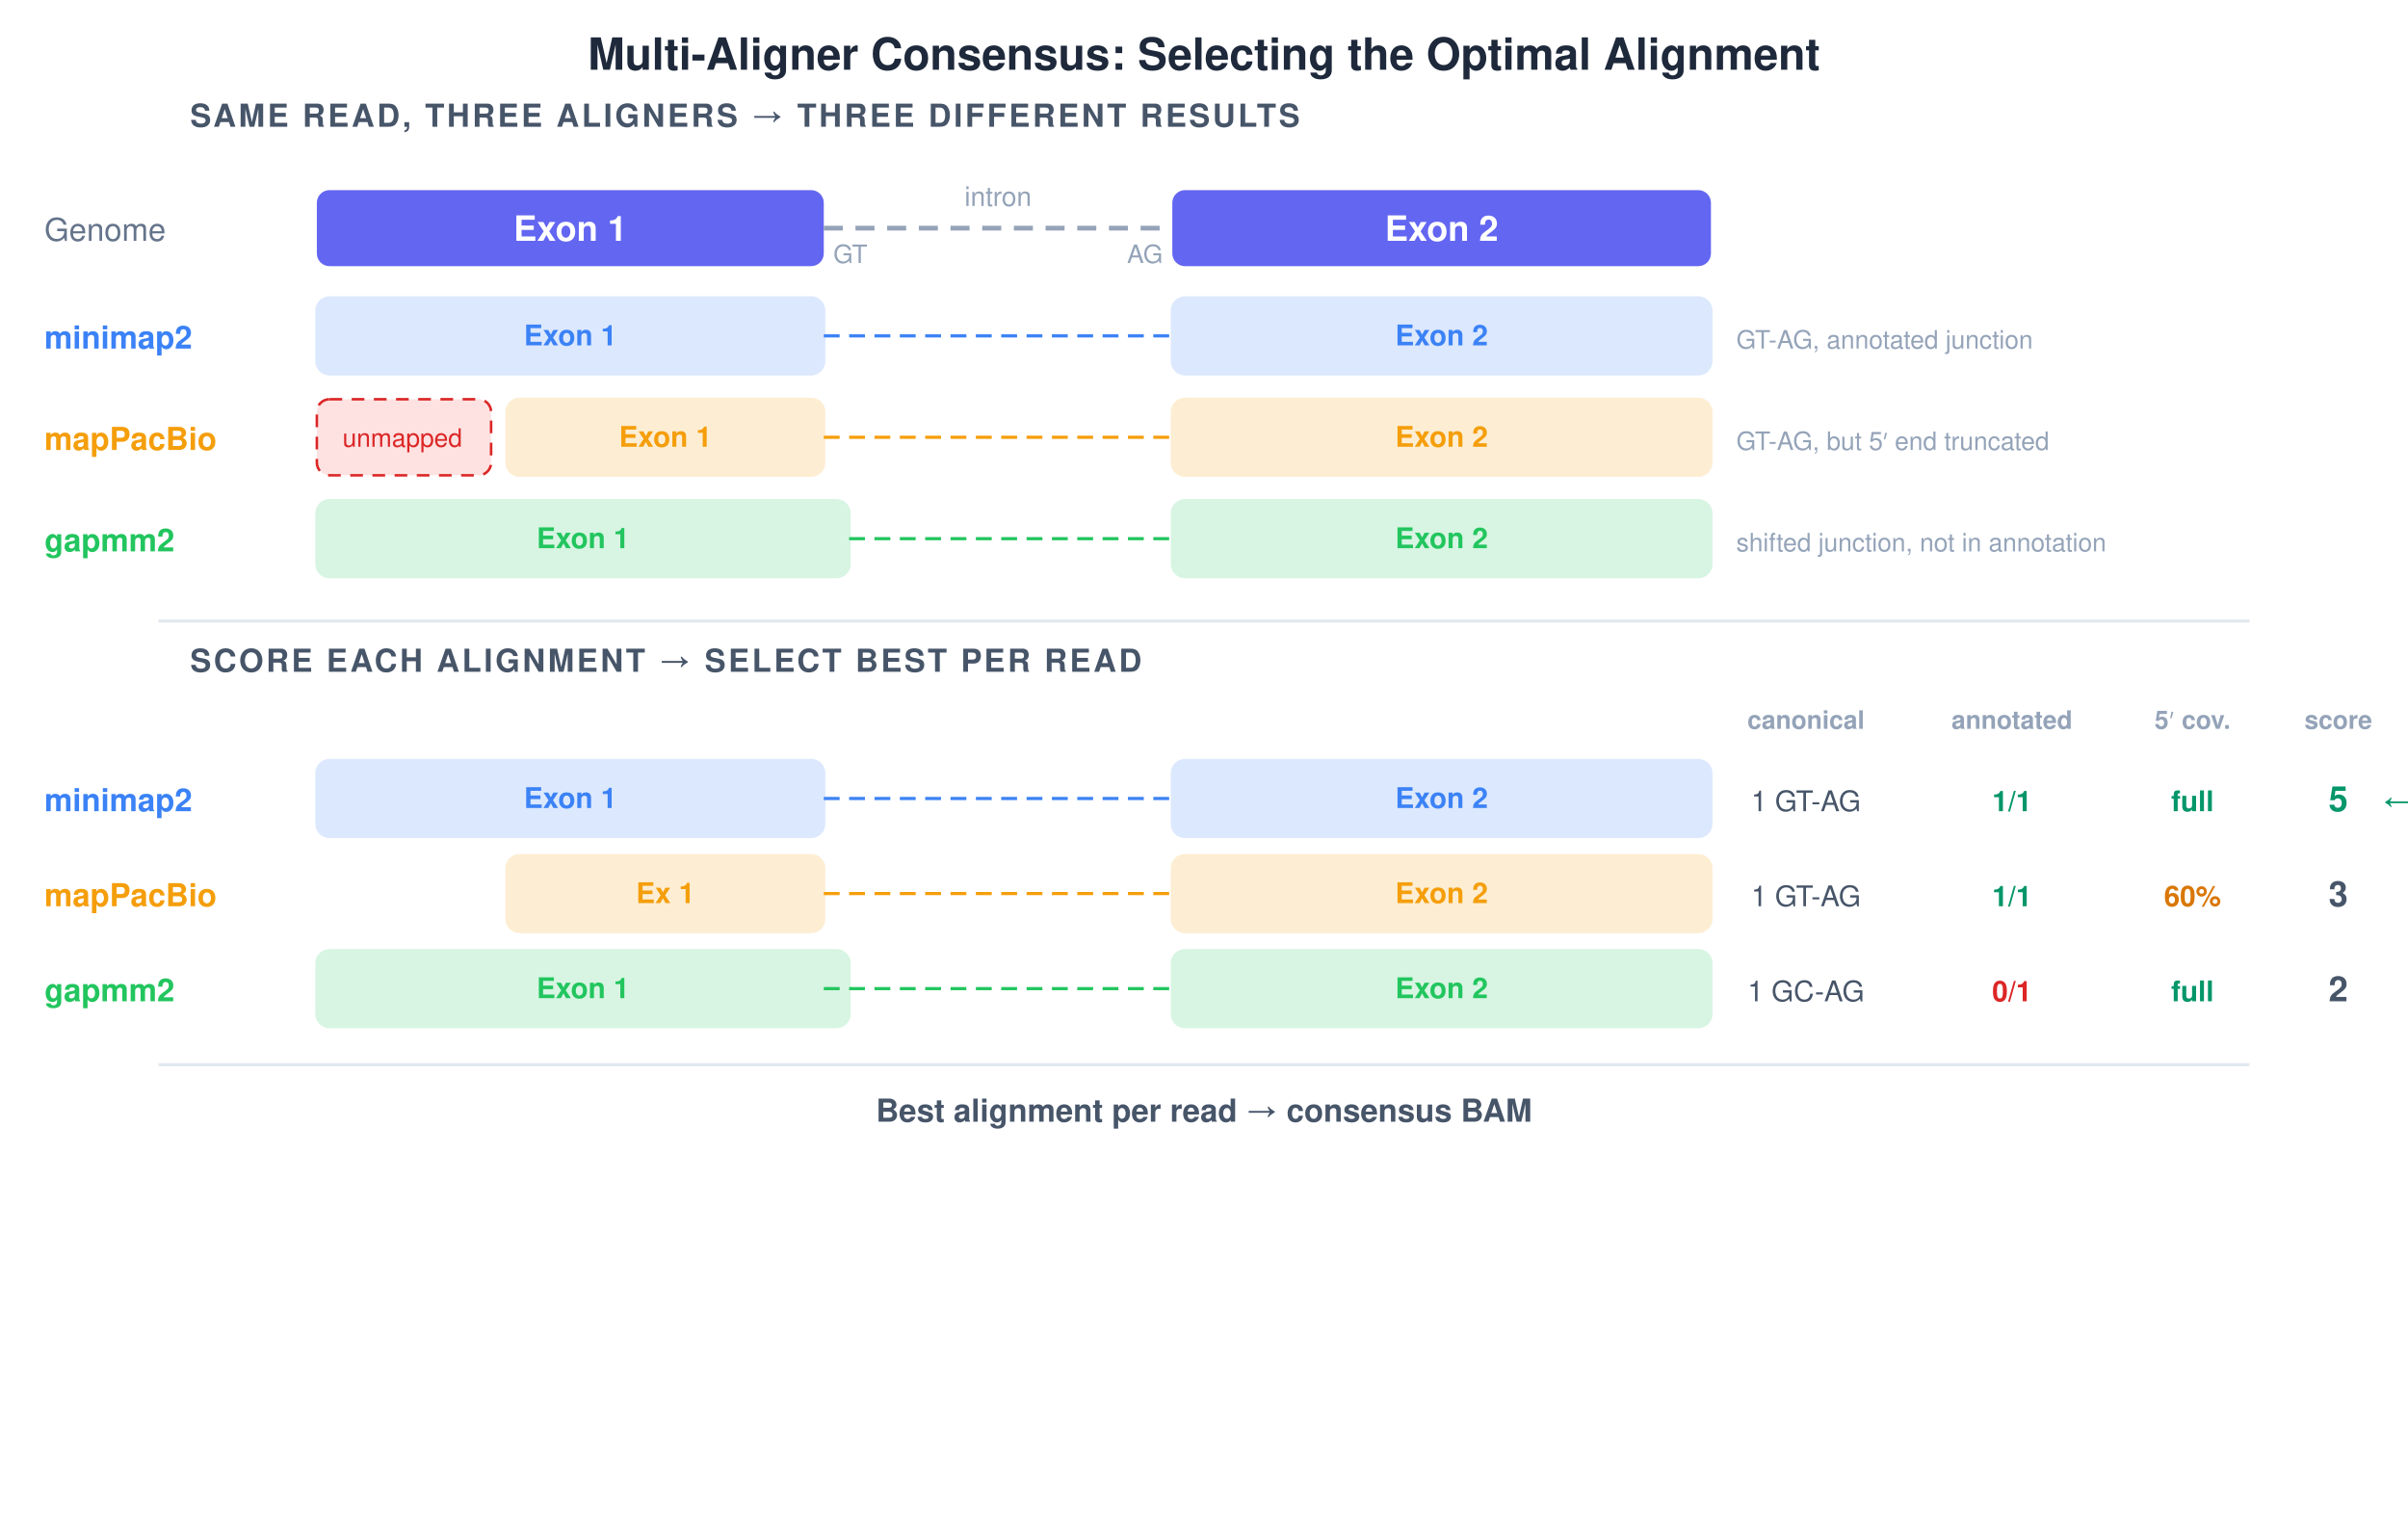
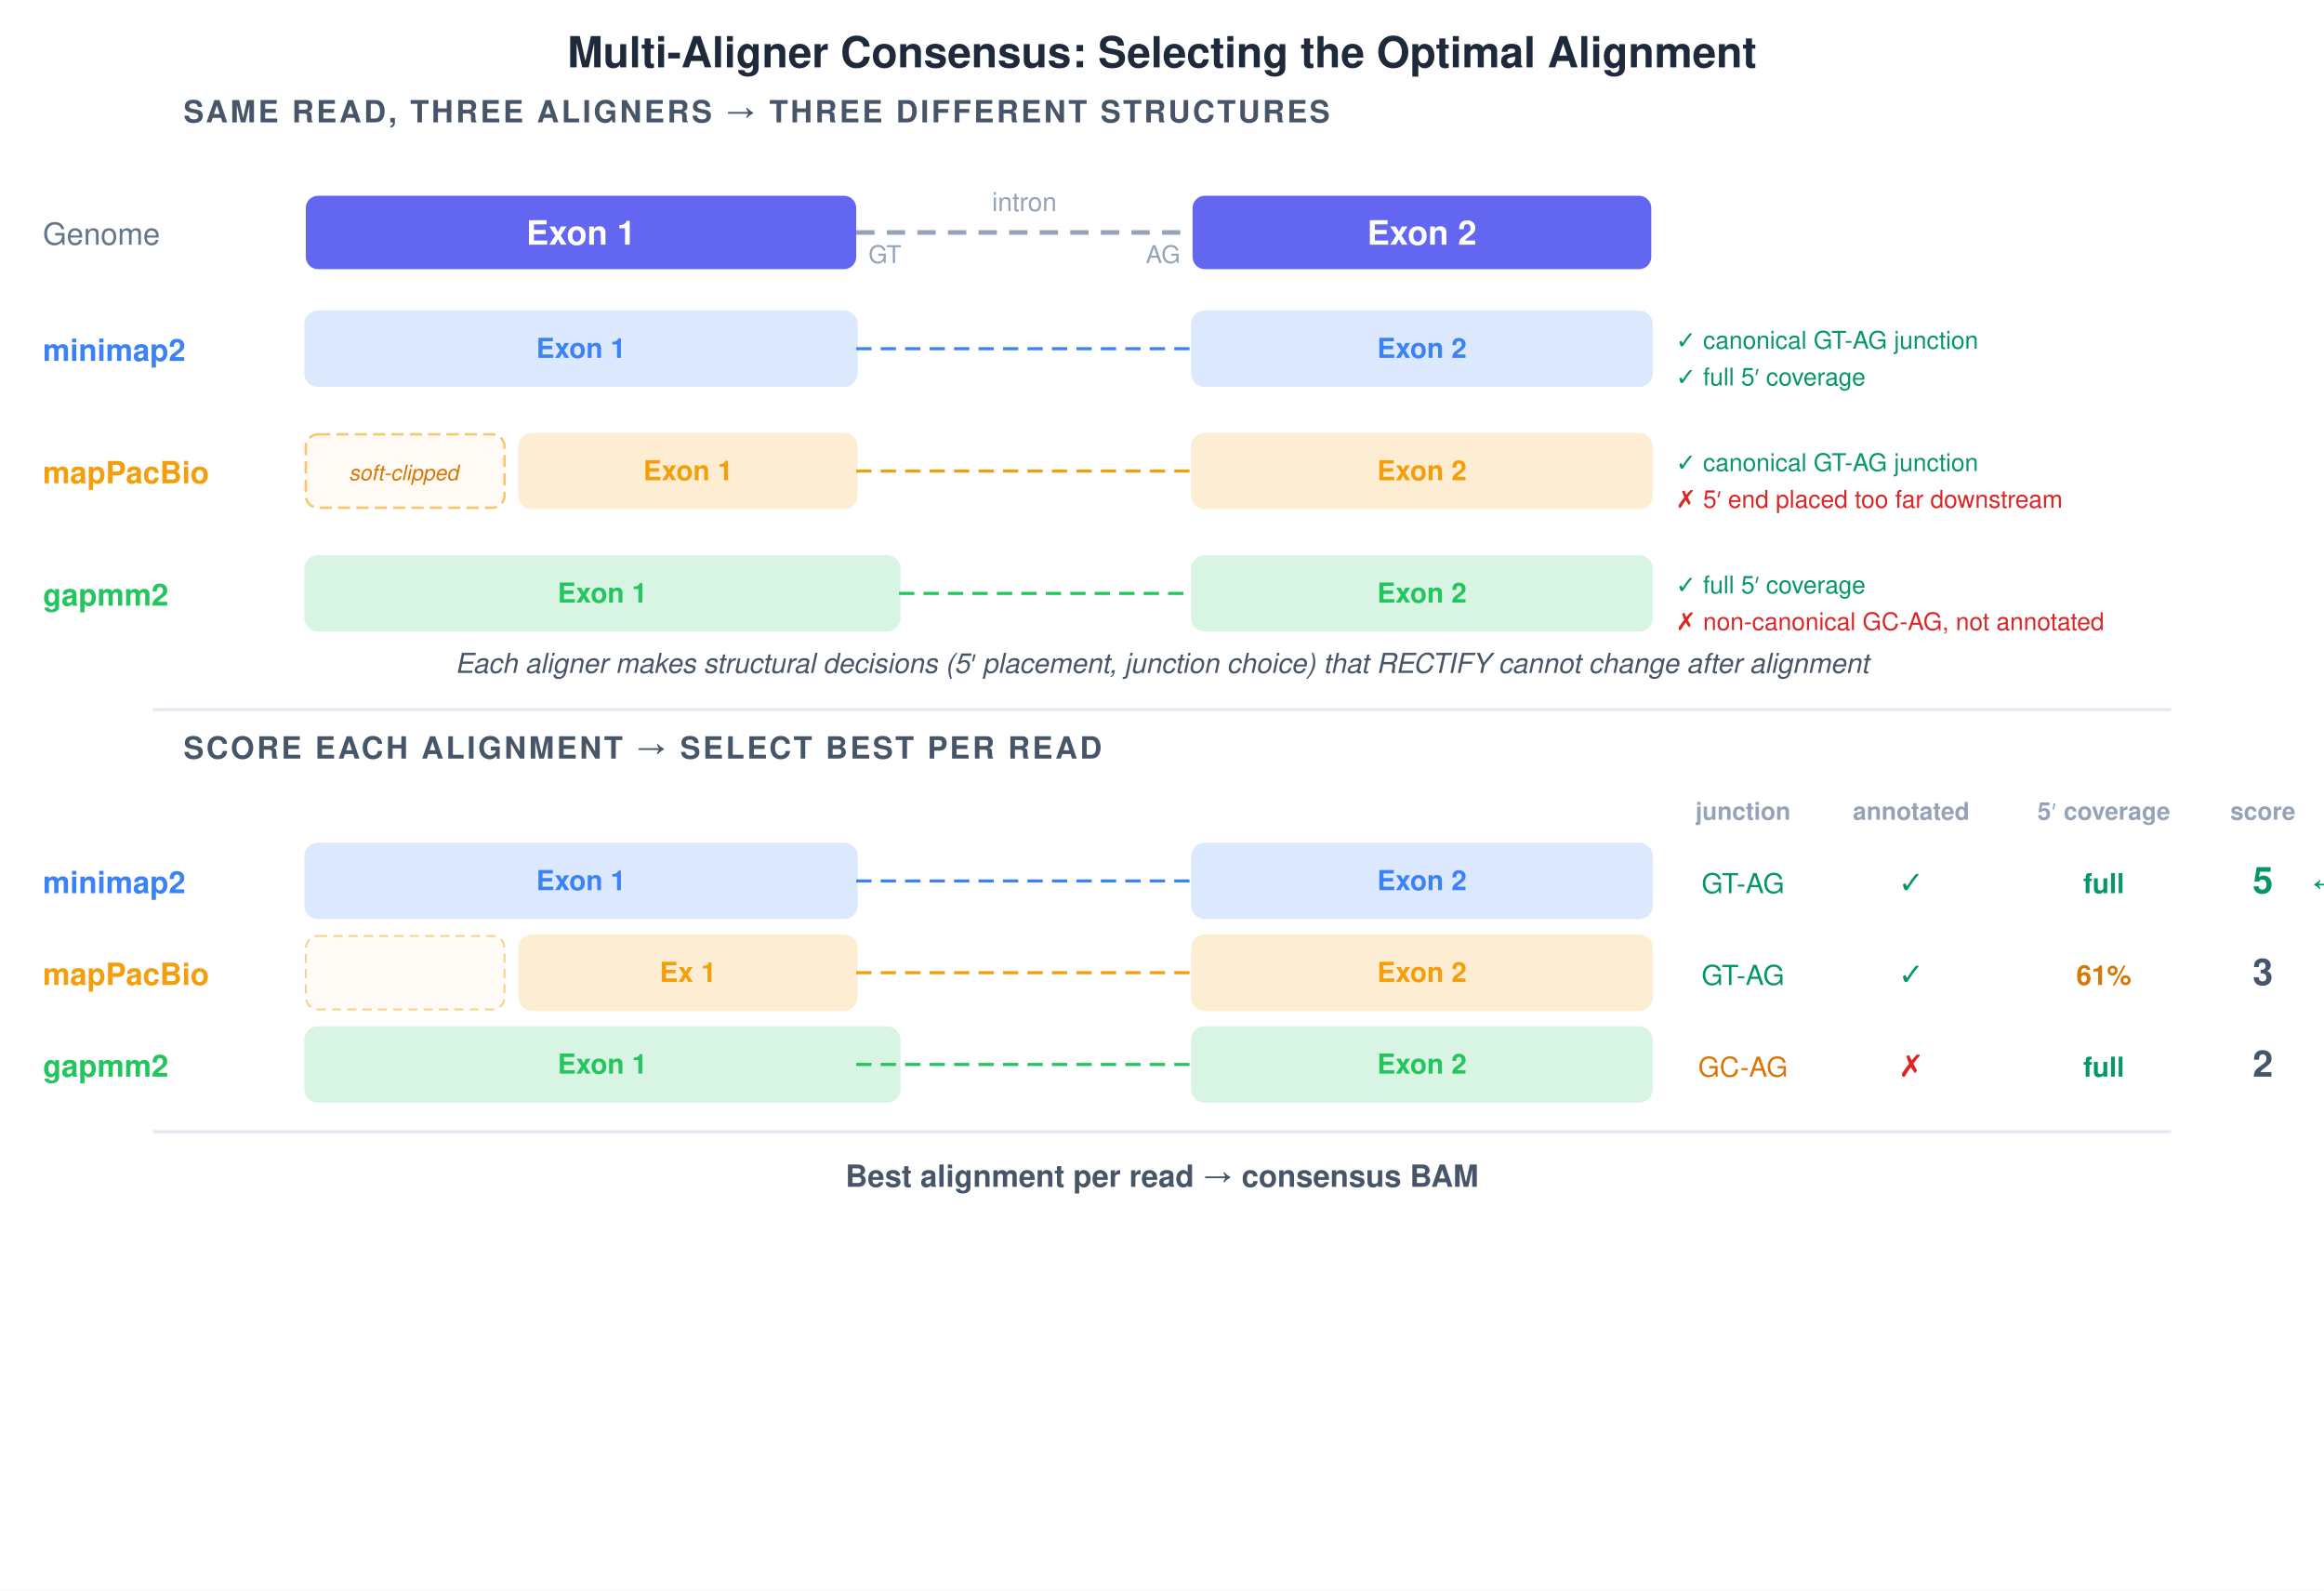
- <svg xmlns="http://www.w3.org/2000/svg" width="760" height="480" viewBox="0 0 760 480">
-   <rect fill="#ffffff" width="760" height="480" />
+ <svg xmlns="http://www.w3.org/2000/svg" width="760" height="520" viewBox="0 0 760 520">
+   <rect fill="#ffffff" width="760" height="520" />
  <g font-family="Helvetica Neue, Helvetica, Arial, sans-serif">
    <text fill="#1e293b" font-size="14" font-weight="bold" text-anchor="middle" x="380" y="22">Multi-Aligner Consensus: Selecting the Optimal Alignment</text>
-     <text fill="#475569" font-size="10" font-weight="bold" letter-spacing="0.8" x="60" y="40">SAME READ, THREE ALIGNERS → THREE DIFFERENT RESULTS</text>
-     <text fill="#64748b" font-size="10" x="14" y="76">Genome</text>
-     <rect fill="#6366f1" height="24" rx="4" width="160" x="100" y="60" />
-     <text fill="#ffffff" font-size="11" font-weight="600" text-anchor="middle" x="180.0" y="76.0">Exon 1</text>
-     <line stroke="#94a3b8" stroke-dasharray="6,4" stroke-width="1.5" x1="260" x2="370" y1="72" y2="72" />
-     <text fill="#94a3b8" font-size="8.5" text-anchor="middle" x="315.0" y="65">intron</text>
-     <text fill="#94a3b8" font-size="8" x="263" y="83">GT</text>
-     <text fill="#94a3b8" font-size="8" text-anchor="end" x="367" y="83">AG</text>
-     <rect fill="#6366f1" height="24" rx="4" width="170" x="370" y="60" />
-     <text fill="#ffffff" font-size="11" font-weight="600" text-anchor="middle" x="455.0" y="76.0">Exon 2</text>
-     <text fill="#3b82f6" font-size="10" font-weight="600" x="14" y="110">minimap2</text>
-     <rect fill="#3b82f6" height="24" opacity="0.18" rx="4" stroke="#3b82f6" stroke-width="1" width="160" x="100" y="94" />
-     <text fill="#3b82f6" font-size="9" font-weight="600" text-anchor="middle" x="180.0" y="109.0">Exon 1</text>
-     <line stroke="#3b82f6" stroke-dasharray="5,3" stroke-width="1" x1="260" x2="370" y1="106" y2="106" />
-     <rect fill="#3b82f6" height="24" opacity="0.18" rx="4" stroke="#3b82f6" stroke-width="1" width="170" x="370" y="94" />
-     <text fill="#3b82f6" font-size="9" font-weight="600" text-anchor="middle" x="455.0" y="109.0">Exon 2</text>
-     <text fill="#94a3b8" font-size="8" x="548" y="110">GT-AG, annotated junction</text>
-     <text fill="#f59e0b" font-size="10" font-weight="600" x="14" y="142">mapPacBio</text>
-     <rect fill="#f59e0b" height="24" opacity="0.18" rx="4" stroke="#f59e0b" stroke-width="1" width="100" x="160" y="126" />
-     <text fill="#f59e0b" font-size="9" font-weight="600" text-anchor="middle" x="210.0" y="141.0">Exon 1</text>
-     <line stroke="#f59e0b" stroke-dasharray="5,3" stroke-width="1" x1="260" x2="370" y1="138" y2="138" />
-     <rect fill="#f59e0b" height="24" opacity="0.18" rx="4" stroke="#f59e0b" stroke-width="1" width="170" x="370" y="126" />
-     <text fill="#f59e0b" font-size="9" font-weight="600" text-anchor="middle" x="455.0" y="141.0">Exon 2</text>
-     <rect fill="#fee2e2" height="24" rx="4" stroke="#dc2626" stroke-dasharray="4,3" stroke-width="0.8" width="55" x="100" y="126" />
-     <text fill="#dc2626" font-size="8" text-anchor="middle" x="127" y="141">unmapped</text>
-     <text fill="#94a3b8" font-size="8" x="548" y="142">GT-AG, but 5′ end truncated</text>
-     <text fill="#22c55e" font-size="10" font-weight="600" x="14" y="174">gapmm2</text>
-     <rect fill="#22c55e" height="24" opacity="0.18" rx="4" stroke="#22c55e" stroke-width="1" width="168" x="100" y="158" />
-     <text fill="#22c55e" font-size="9" font-weight="600" text-anchor="middle" x="184.0" y="173.0">Exon 1</text>
-     <line stroke="#22c55e" stroke-dasharray="5,3" stroke-width="1" x1="268" x2="370" y1="170" y2="170" />
-     <rect fill="#22c55e" height="24" opacity="0.18" rx="4" stroke="#22c55e" stroke-width="1" width="170" x="370" y="158" />
-     <text fill="#22c55e" font-size="9" font-weight="600" text-anchor="middle" x="455.0" y="173.0">Exon 2</text>
-     <text fill="#94a3b8" font-size="8" x="548" y="174">shifted junction, not in annotation</text>
-     <line stroke="#e2e8f0" stroke-width="1" x1="50" x2="710" y1="196" y2="196" />
-     <text fill="#475569" font-size="10" font-weight="bold" letter-spacing="0.8" x="60" y="212">SCORE EACH ALIGNMENT → SELECT BEST PER READ</text>
-     <text fill="#94a3b8" font-size="8" font-weight="600" text-anchor="middle" x="570" y="230">canonical</text>
-     <text fill="#94a3b8" font-size="8" font-weight="600" text-anchor="middle" x="635" y="230">annotated</text>
-     <text fill="#94a3b8" font-size="8" font-weight="600" text-anchor="middle" x="692" y="230">5′ cov.</text>
-     <text fill="#94a3b8" font-size="8" font-weight="600" text-anchor="middle" x="738" y="230">score</text>
-     <text fill="#3b82f6" font-size="10" font-weight="600" x="14" y="256">minimap2</text>
-     <rect fill="#3b82f6" height="24" opacity="0.18" rx="4" stroke="#3b82f6" stroke-width="1" width="160" x="100" y="240" />
-     <text fill="#3b82f6" font-size="9" font-weight="600" text-anchor="middle" x="180.0" y="255.0">Exon 1</text>
-     <line stroke="#3b82f6" stroke-dasharray="5,3" stroke-width="1" x1="260" x2="370" y1="252" y2="252" />
-     <rect fill="#3b82f6" height="24" opacity="0.18" rx="4" stroke="#3b82f6" stroke-width="1" width="170" x="370" y="240" />
-     <text fill="#3b82f6" font-size="9" font-weight="600" text-anchor="middle" x="455.0" y="255.0">Exon 2</text>
-     <text fill="#475569" font-size="9" text-anchor="middle" x="570" y="256">1 GT-AG</text>
-     <text fill="#059669" font-size="9" font-weight="600" text-anchor="middle" x="635" y="256">1/1</text>
-     <text fill="#059669" font-size="9" font-weight="600" text-anchor="middle" x="692" y="256">full</text>
-     <text fill="#059669" font-size="11" font-weight="700" text-anchor="middle" x="738" y="256">5</text>
-     <text fill="#059669" font-size="9" font-weight="700" x="752" y="256">← best</text>
-     <text fill="#f59e0b" font-size="10" font-weight="600" x="14" y="286">mapPacBio</text>
-     <rect fill="#f59e0b" height="24" opacity="0.18" rx="4" stroke="#f59e0b" stroke-width="1" width="100" x="160" y="270" />
-     <text fill="#f59e0b" font-size="9" font-weight="600" text-anchor="middle" x="210.0" y="285.0">Ex 1</text>
-     <line stroke="#f59e0b" stroke-dasharray="5,3" stroke-width="1" x1="260" x2="370" y1="282" y2="282" />
-     <rect fill="#f59e0b" height="24" opacity="0.18" rx="4" stroke="#f59e0b" stroke-width="1" width="170" x="370" y="270" />
-     <text fill="#f59e0b" font-size="9" font-weight="600" text-anchor="middle" x="455.0" y="285.0">Exon 2</text>
-     <text fill="#475569" font-size="9" text-anchor="middle" x="570" y="286">1 GT-AG</text>
-     <text fill="#059669" font-size="9" font-weight="600" text-anchor="middle" x="635" y="286">1/1</text>
-     <text fill="#d97706" font-size="9" font-weight="600" text-anchor="middle" x="692" y="286">60%</text>
-     <text fill="#475569" font-size="11" font-weight="600" text-anchor="middle" x="738" y="286">3</text>
-     <text fill="#22c55e" font-size="10" font-weight="600" x="14" y="316">gapmm2</text>
-     <rect fill="#22c55e" height="24" opacity="0.18" rx="4" stroke="#22c55e" stroke-width="1" width="168" x="100" y="300" />
-     <text fill="#22c55e" font-size="9" font-weight="600" text-anchor="middle" x="184.0" y="315.0">Exon 1</text>
-     <line stroke="#22c55e" stroke-dasharray="5,3" stroke-width="1" x1="260" x2="370" y1="312" y2="312" />
-     <rect fill="#22c55e" height="24" opacity="0.18" rx="4" stroke="#22c55e" stroke-width="1" width="170" x="370" y="300" />
-     <text fill="#22c55e" font-size="9" font-weight="600" text-anchor="middle" x="455.0" y="315.0">Exon 2</text>
-     <text fill="#475569" font-size="9" text-anchor="middle" x="570" y="316">1 GC-AG</text>
-     <text fill="#dc2626" font-size="9" font-weight="600" text-anchor="middle" x="635" y="316">0/1</text>
-     <text fill="#059669" font-size="9" font-weight="600" text-anchor="middle" x="692" y="316">full</text>
-     <text fill="#475569" font-size="11" font-weight="600" text-anchor="middle" x="738" y="316">2</text>
-     <line stroke="#e2e8f0" stroke-width="1" x1="50" x2="710" y1="336" y2="336" />
-     <text fill="#475569" font-size="10" font-weight="600" text-anchor="middle" x="380" y="354">Best alignment per read → consensus BAM</text>
+     <text fill="#475569" font-size="10" font-weight="bold" letter-spacing="0.8" x="60" y="40">SAME READ, THREE ALIGNERS → THREE DIFFERENT STRUCTURES</text>
+     <text fill="#64748b" font-size="10" x="14" y="80">Genome</text>
+     <rect fill="#6366f1" height="24" rx="4" width="180" x="100" y="64" />
+     <text fill="#ffffff" font-size="11" font-weight="600" text-anchor="middle" x="190.0" y="80.0">Exon 1</text>
+     <line stroke="#94a3b8" stroke-dasharray="6,4" stroke-width="1.5" x1="280" x2="390" y1="76" y2="76" />
+     <text fill="#94a3b8" font-size="8.5" text-anchor="middle" x="335.0" y="69">intron</text>
+     <text fill="#94a3b8" font-size="8" x="284" y="86">GT</text>
+     <text fill="#94a3b8" font-size="8" text-anchor="end" x="386" y="86">AG</text>
+     <rect fill="#6366f1" height="24" rx="4" width="150" x="390" y="64" />
+     <text fill="#ffffff" font-size="11" font-weight="600" text-anchor="middle" x="465.0" y="80.0">Exon 2</text>
+     <text fill="#3b82f6" font-size="10" font-weight="600" x="14" y="118">minimap2</text>
+     <rect fill="#3b82f6" height="24" opacity="0.18" rx="4" stroke="#3b82f6" stroke-width="1" width="180" x="100" y="102" />
+     <text fill="#3b82f6" font-size="9" font-weight="600" text-anchor="middle" x="190.0" y="117.0">Exon 1</text>
+     <line stroke="#3b82f6" stroke-dasharray="5,3" stroke-width="1" x1="280" x2="390" y1="114" y2="114" />
+     <rect fill="#3b82f6" height="24" opacity="0.18" rx="4" stroke="#3b82f6" stroke-width="1" width="150" x="390" y="102" />
+     <text fill="#3b82f6" font-size="9" font-weight="600" text-anchor="middle" x="465.0" y="117.0">Exon 2</text>
+     <text fill="#059669" font-size="8" x="548" y="114">✓ canonical GT-AG junction</text>
+     <text fill="#059669" font-size="8" x="548" y="126">✓ full 5′ coverage</text>
+     <text fill="#f59e0b" font-size="10" font-weight="600" x="14" y="158">mapPacBio</text>
+     <rect fill="#fff7ed" height="24" rx="4" stroke="#f59e0b" stroke-dasharray="4,2" stroke-width="0.8" opacity="0.6" width="65" x="100" y="142" />
+     <text fill="#d97706" font-size="7" font-style="italic" text-anchor="middle" x="132" y="157">soft-clipped</text>
+     <rect fill="#f59e0b" height="24" opacity="0.18" rx="4" stroke="#f59e0b" stroke-width="1" width="110" x="170" y="142" />
+     <text fill="#f59e0b" font-size="9" font-weight="600" text-anchor="middle" x="225.0" y="157.0">Exon 1</text>
+     <line stroke="#f59e0b" stroke-dasharray="5,3" stroke-width="1" x1="280" x2="390" y1="154" y2="154" />
+     <rect fill="#f59e0b" height="24" opacity="0.18" rx="4" stroke="#f59e0b" stroke-width="1" width="150" x="390" y="142" />
+     <text fill="#f59e0b" font-size="9" font-weight="600" text-anchor="middle" x="465.0" y="157.0">Exon 2</text>
+     <text fill="#059669" font-size="8" x="548" y="154">✓ canonical GT-AG junction</text>
+     <text fill="#dc2626" font-size="8" x="548" y="166">✗ 5′ end placed too far downstream</text>
+     <text fill="#22c55e" font-size="10" font-weight="600" x="14" y="198">gapmm2</text>
+     <rect fill="#22c55e" height="24" opacity="0.18" rx="4" stroke="#22c55e" stroke-width="1" width="194" x="100" y="182" />
+     <text fill="#22c55e" font-size="9" font-weight="600" text-anchor="middle" x="197.0" y="197.0">Exon 1</text>
+     <line stroke="#22c55e" stroke-dasharray="5,3" stroke-width="1" x1="294" x2="390" y1="194" y2="194" />
+     <rect fill="#22c55e" height="24" opacity="0.18" rx="4" stroke="#22c55e" stroke-width="1" width="150" x="390" y="182" />
+     <text fill="#22c55e" font-size="9" font-weight="600" text-anchor="middle" x="465.0" y="197.0">Exon 2</text>
+     <text fill="#059669" font-size="8" x="548" y="194">✓ full 5′ coverage</text>
+     <text fill="#dc2626" font-size="8" x="548" y="206">✗ non-canonical GC-AG, not annotated</text>
+     <text fill="#475569" font-size="9" font-style="italic" text-anchor="middle" x="380" y="220">Each aligner makes structural decisions (5′ placement, junction choice) that RECTIFY cannot change after alignment</text>
+     <line stroke="#e2e8f0" stroke-width="1" x1="50" x2="710" y1="232" y2="232" />
+     <text fill="#475569" font-size="10" font-weight="bold" letter-spacing="0.8" x="60" y="248">SCORE EACH ALIGNMENT → SELECT BEST PER READ</text>
+     <text fill="#94a3b8" font-size="8" font-weight="600" text-anchor="middle" x="570" y="268">junction</text>
+     <text fill="#94a3b8" font-size="8" font-weight="600" text-anchor="middle" x="625" y="268">annotated</text>
+     <text fill="#94a3b8" font-size="8" font-weight="600" text-anchor="middle" x="688" y="268">5′ coverage</text>
+     <text fill="#94a3b8" font-size="8" font-weight="600" text-anchor="middle" x="740" y="268">score</text>
+     <text fill="#3b82f6" font-size="10" font-weight="600" x="14" y="292">minimap2</text>
+     <rect fill="#3b82f6" height="24" opacity="0.18" rx="4" stroke="#3b82f6" stroke-width="1" width="180" x="100" y="276" />
+     <text fill="#3b82f6" font-size="9" font-weight="600" text-anchor="middle" x="190.0" y="291.0">Exon 1</text>
+     <line stroke="#3b82f6" stroke-dasharray="5,3" stroke-width="1" x1="280" x2="390" y1="288" y2="288" />
+     <rect fill="#3b82f6" height="24" opacity="0.18" rx="4" stroke="#3b82f6" stroke-width="1" width="150" x="390" y="276" />
+     <text fill="#3b82f6" font-size="9" font-weight="600" text-anchor="middle" x="465.0" y="291.0">Exon 2</text>
+     <text fill="#059669" font-size="9" text-anchor="middle" x="570" y="292">GT-AG</text>
+     <text fill="#059669" font-size="10" font-weight="600" text-anchor="middle" x="625" y="292">✓</text>
+     <text fill="#059669" font-size="9" font-weight="600" text-anchor="middle" x="688" y="292">full</text>
+     <text fill="#059669" font-size="12" font-weight="700" text-anchor="middle" x="740" y="292">5</text>
+     <text fill="#059669" font-size="9" font-weight="700" x="756" y="292">← best</text>
+     <text fill="#f59e0b" font-size="10" font-weight="600" x="14" y="322">mapPacBio</text>
+     <rect fill="#fff7ed" height="24" rx="4" stroke="#f59e0b" stroke-dasharray="3,2" stroke-width="0.6" opacity="0.5" width="65" x="100" y="306" />
+     <rect fill="#f59e0b" height="24" opacity="0.18" rx="4" stroke="#f59e0b" stroke-width="1" width="110" x="170" y="306" />
+     <text fill="#f59e0b" font-size="9" font-weight="600" text-anchor="middle" x="225.0" y="321.0">Ex 1</text>
+     <line stroke="#f59e0b" stroke-dasharray="5,3" stroke-width="1" x1="280" x2="390" y1="318" y2="318" />
+     <rect fill="#f59e0b" height="24" opacity="0.18" rx="4" stroke="#f59e0b" stroke-width="1" width="150" x="390" y="306" />
+     <text fill="#f59e0b" font-size="9" font-weight="600" text-anchor="middle" x="465.0" y="321.0">Exon 2</text>
+     <text fill="#059669" font-size="9" text-anchor="middle" x="570" y="322">GT-AG</text>
+     <text fill="#059669" font-size="10" font-weight="600" text-anchor="middle" x="625" y="322">✓</text>
+     <text fill="#d97706" font-size="9" font-weight="600" text-anchor="middle" x="688" y="322">61%</text>
+     <text fill="#475569" font-size="12" font-weight="600" text-anchor="middle" x="740" y="322">3</text>
+     <text fill="#22c55e" font-size="10" font-weight="600" x="14" y="352">gapmm2</text>
+     <rect fill="#22c55e" height="24" opacity="0.18" rx="4" stroke="#22c55e" stroke-width="1" width="194" x="100" y="336" />
+     <text fill="#22c55e" font-size="9" font-weight="600" text-anchor="middle" x="197.0" y="351.0">Exon 1</text>
+     <line stroke="#22c55e" stroke-dasharray="5,3" stroke-width="1" x1="280" x2="390" y1="348" y2="348" />
+     <rect fill="#22c55e" height="24" opacity="0.18" rx="4" stroke="#22c55e" stroke-width="1" width="150" x="390" y="336" />
+     <text fill="#22c55e" font-size="9" font-weight="600" text-anchor="middle" x="465.0" y="351.0">Exon 2</text>
+     <text fill="#d97706" font-size="9" text-anchor="middle" x="570" y="352">GC-AG</text>
+     <text fill="#dc2626" font-size="10" font-weight="600" text-anchor="middle" x="625" y="352">✗</text>
+     <text fill="#059669" font-size="9" font-weight="600" text-anchor="middle" x="688" y="352">full</text>
+     <text fill="#475569" font-size="12" font-weight="600" text-anchor="middle" x="740" y="352">2</text>
+     <line stroke="#e2e8f0" stroke-width="1" x1="50" x2="710" y1="370" y2="370" />
+     <text fill="#475569" font-size="10" font-weight="600" text-anchor="middle" x="380" y="388">Best alignment per read → consensus BAM</text>
  </g>
</svg>
